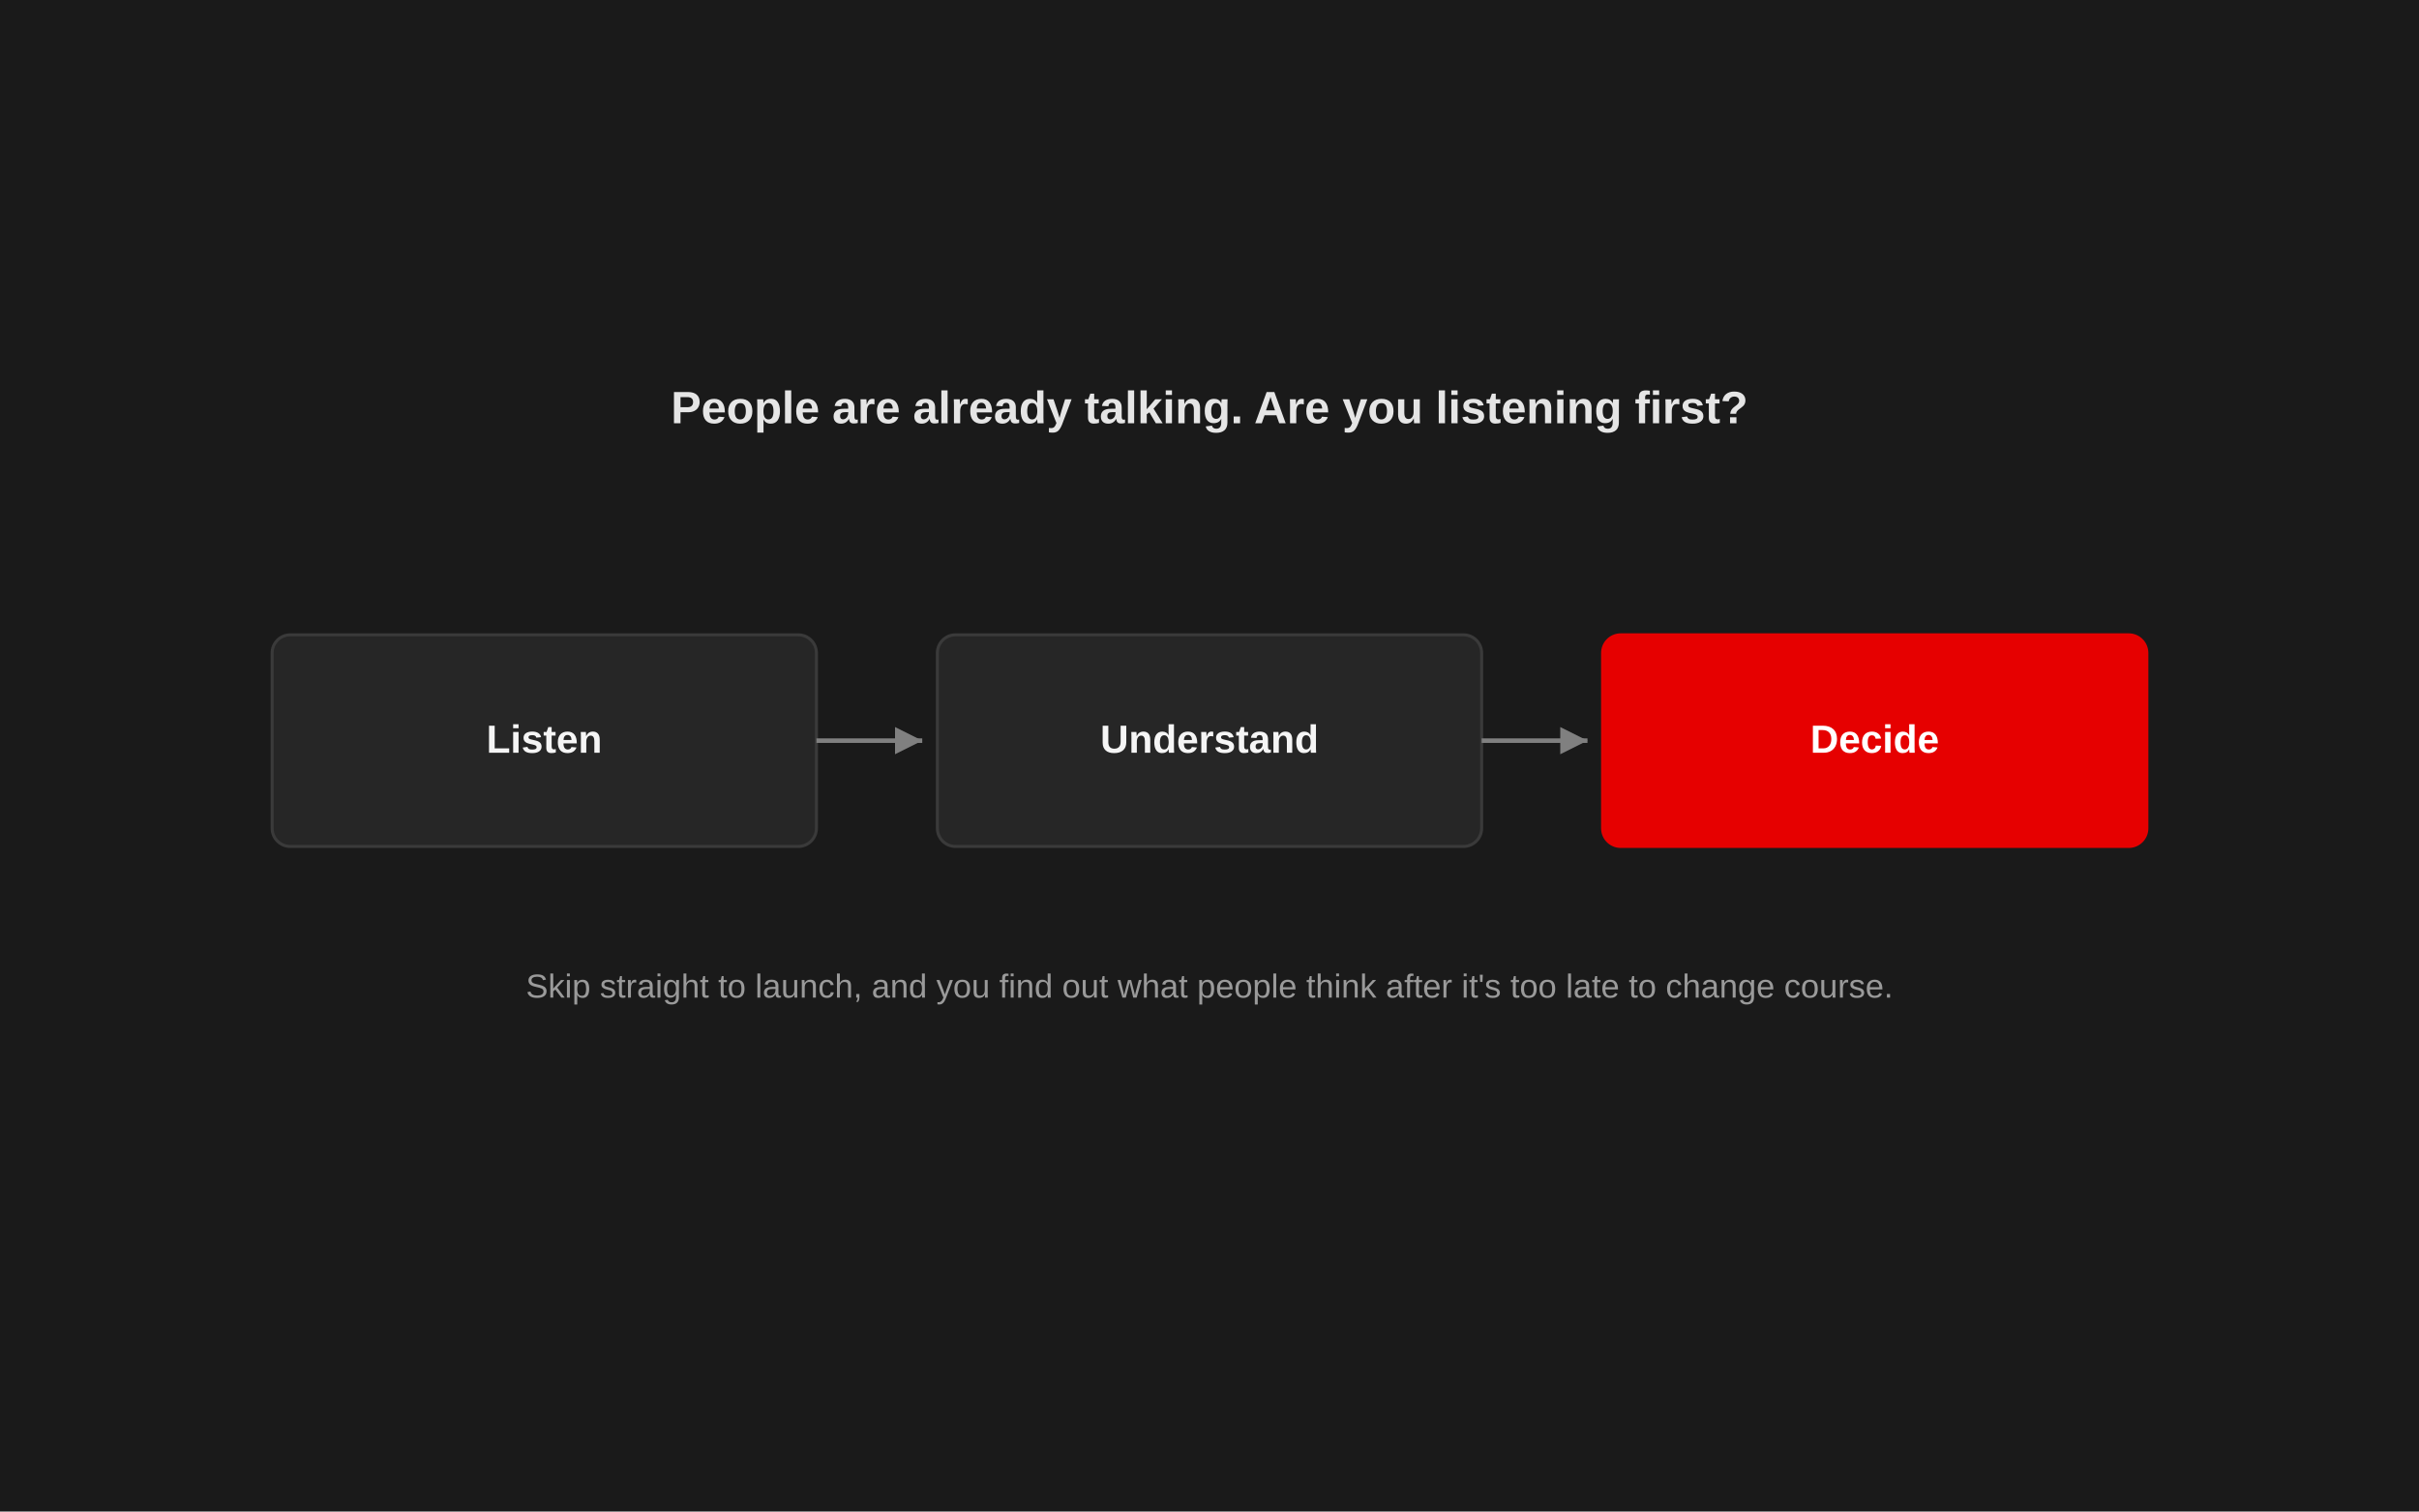
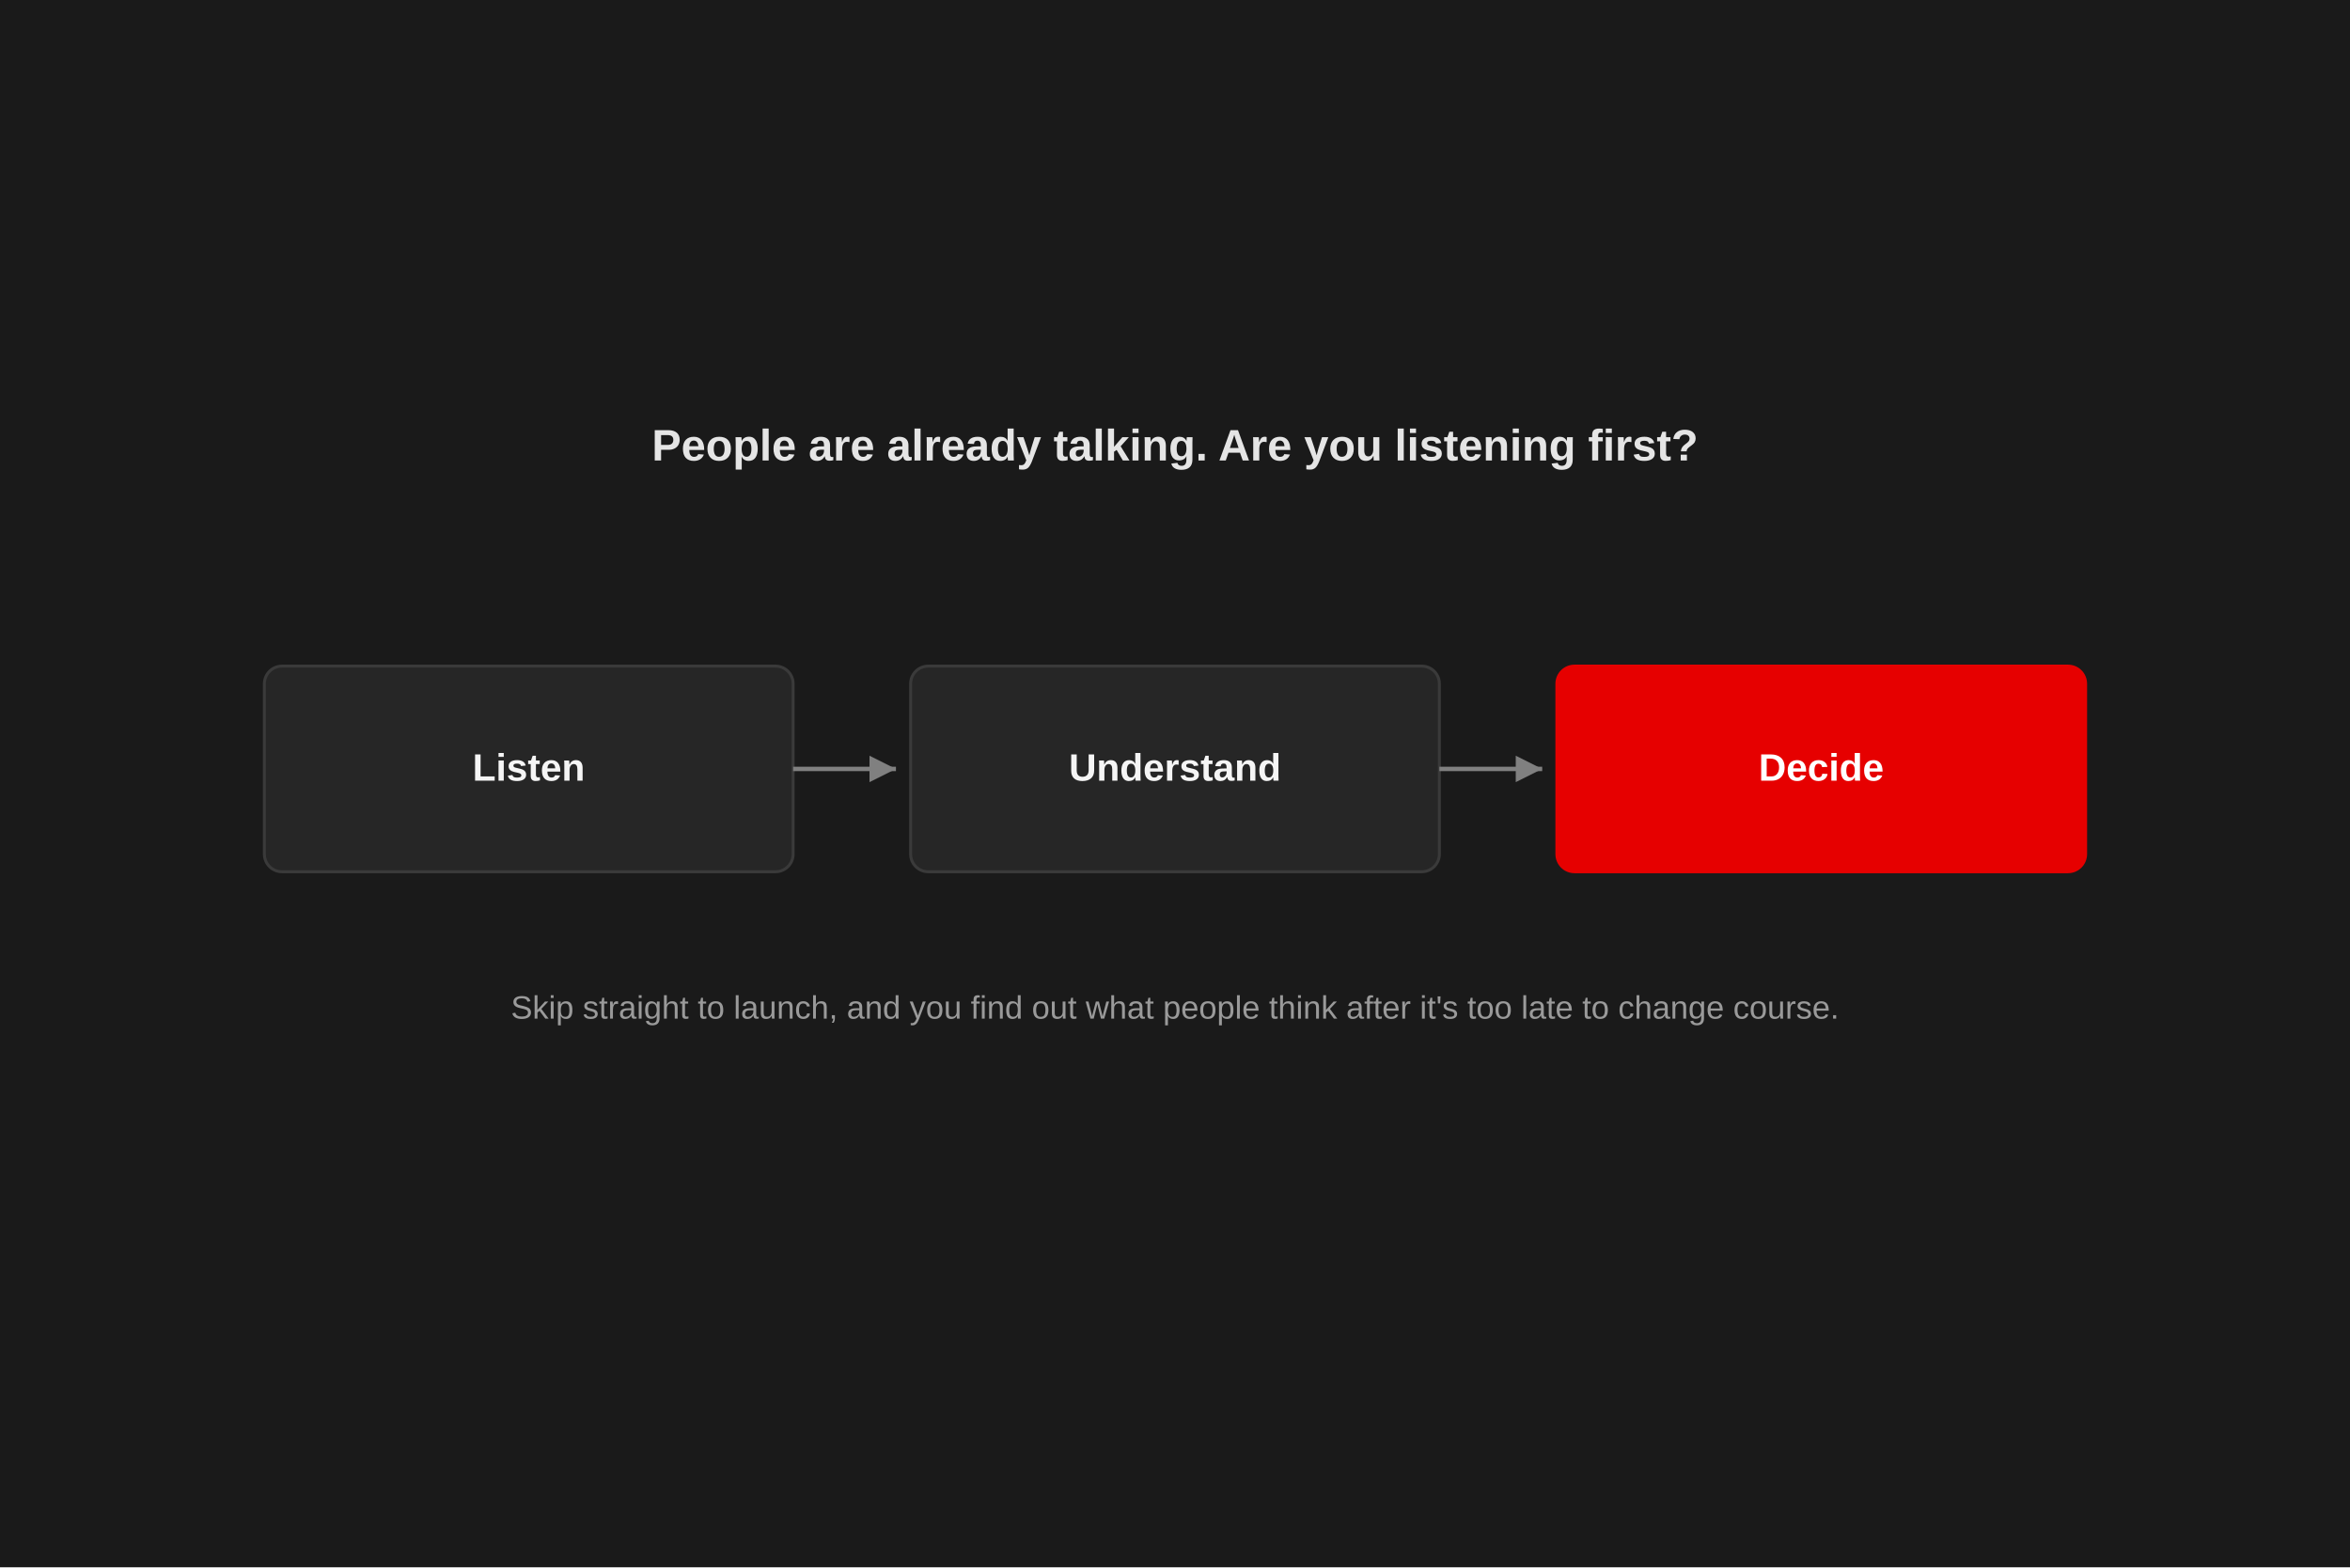
- <svg xmlns="http://www.w3.org/2000/svg" viewBox="0 0 1600 1000" role="img" aria-labelledby="title desc">
-   <rect width="1600" height="1000" fill="#1a1a1a" />
-   <text x="800" y="280" text-anchor="middle" font-family="Arial, Helvetica, sans-serif" font-weight="700" font-size="30" fill="#e5e5e5">People are already talking. Are you listening first?</text>
-   <defs>
-     <marker id="sl-arrow" markerWidth="10" markerHeight="10" refX="6" refY="3" orient="auto" markerUnits="strokeWidth">
-       <path d="M0,0 L6,3 L0,6 Z" fill="#808080" />
-     </marker>
-   </defs>
-   <g font-family="Arial, Helvetica, sans-serif" font-weight="700" font-size="26" text-anchor="middle">
-     <rect x="180" y="420" width="360" height="140" rx="12" fill="#262626" stroke="#3a3a3a" stroke-width="2" />
-     <text x="360" y="498" fill="#f5f5f5">Listen</text>
-     <path d="M 540 490 L 610 490" stroke="#808080" stroke-width="3" marker-end="url(#sl-arrow)" />
-     <rect x="620" y="420" width="360" height="140" rx="12" fill="#262626" stroke="#3a3a3a" stroke-width="2" />
-     <text x="800" y="498" fill="#f5f5f5">Understand</text>
-     <path d="M 980 490 L 1050 490" stroke="#808080" stroke-width="3" marker-end="url(#sl-arrow)" />
-     <rect x="1060" y="420" width="360" height="140" rx="12" fill="#e60000" stroke="#e60000" stroke-width="2" />
-     <text x="1240" y="498" fill="#ffffff">Decide</text>
+ <svg xmlns="http://www.w3.org/2000/svg" viewBox="0 0 1600 1067" role="img" aria-labelledby="title desc">
+   <rect width="1600" height="1067" fill="#1a1a1a" />
+   <g transform="translate(0,33.5)">
+     <text x="800" y="280" text-anchor="middle" font-family="Arial, Helvetica, sans-serif" font-weight="700" font-size="30" fill="#e5e5e5">People are already talking. Are you listening first?</text>
+     <defs>
+       <marker id="sl-arrow" markerWidth="10" markerHeight="10" refX="6" refY="3" orient="auto" markerUnits="strokeWidth">
+         <path d="M0,0 L6,3 L0,6 Z" fill="#808080" />
+       </marker>
+     </defs>
+     <g font-family="Arial, Helvetica, sans-serif" font-weight="700" font-size="26" text-anchor="middle">
+       <rect x="180" y="420" width="360" height="140" rx="12" fill="#262626" stroke="#3a3a3a" stroke-width="2" />
+       <text x="360" y="498" fill="#f5f5f5">Listen</text>
+       <path d="M 540 490 L 610 490" stroke="#808080" stroke-width="3" marker-end="url(#sl-arrow)" />
+       <rect x="620" y="420" width="360" height="140" rx="12" fill="#262626" stroke="#3a3a3a" stroke-width="2" />
+       <text x="800" y="498" fill="#f5f5f5">Understand</text>
+       <path d="M 980 490 L 1050 490" stroke="#808080" stroke-width="3" marker-end="url(#sl-arrow)" />
+       <rect x="1060" y="420" width="360" height="140" rx="12" fill="#e60000" stroke="#e60000" stroke-width="2" />
+       <text x="1240" y="498" fill="#ffffff">Decide</text>
+     </g>
+     <text x="800" y="660" text-anchor="middle" font-family="Arial, Helvetica, sans-serif" font-size="22" fill="#9a9a9a">Skip straight to launch, and you find out what people think after it's too late to change course.</text>
  </g>
-   <text x="800" y="660" text-anchor="middle" font-family="Arial, Helvetica, sans-serif" font-size="22" fill="#9a9a9a">Skip straight to launch, and you find out what people think after it's too late to change course.</text>
</svg>
